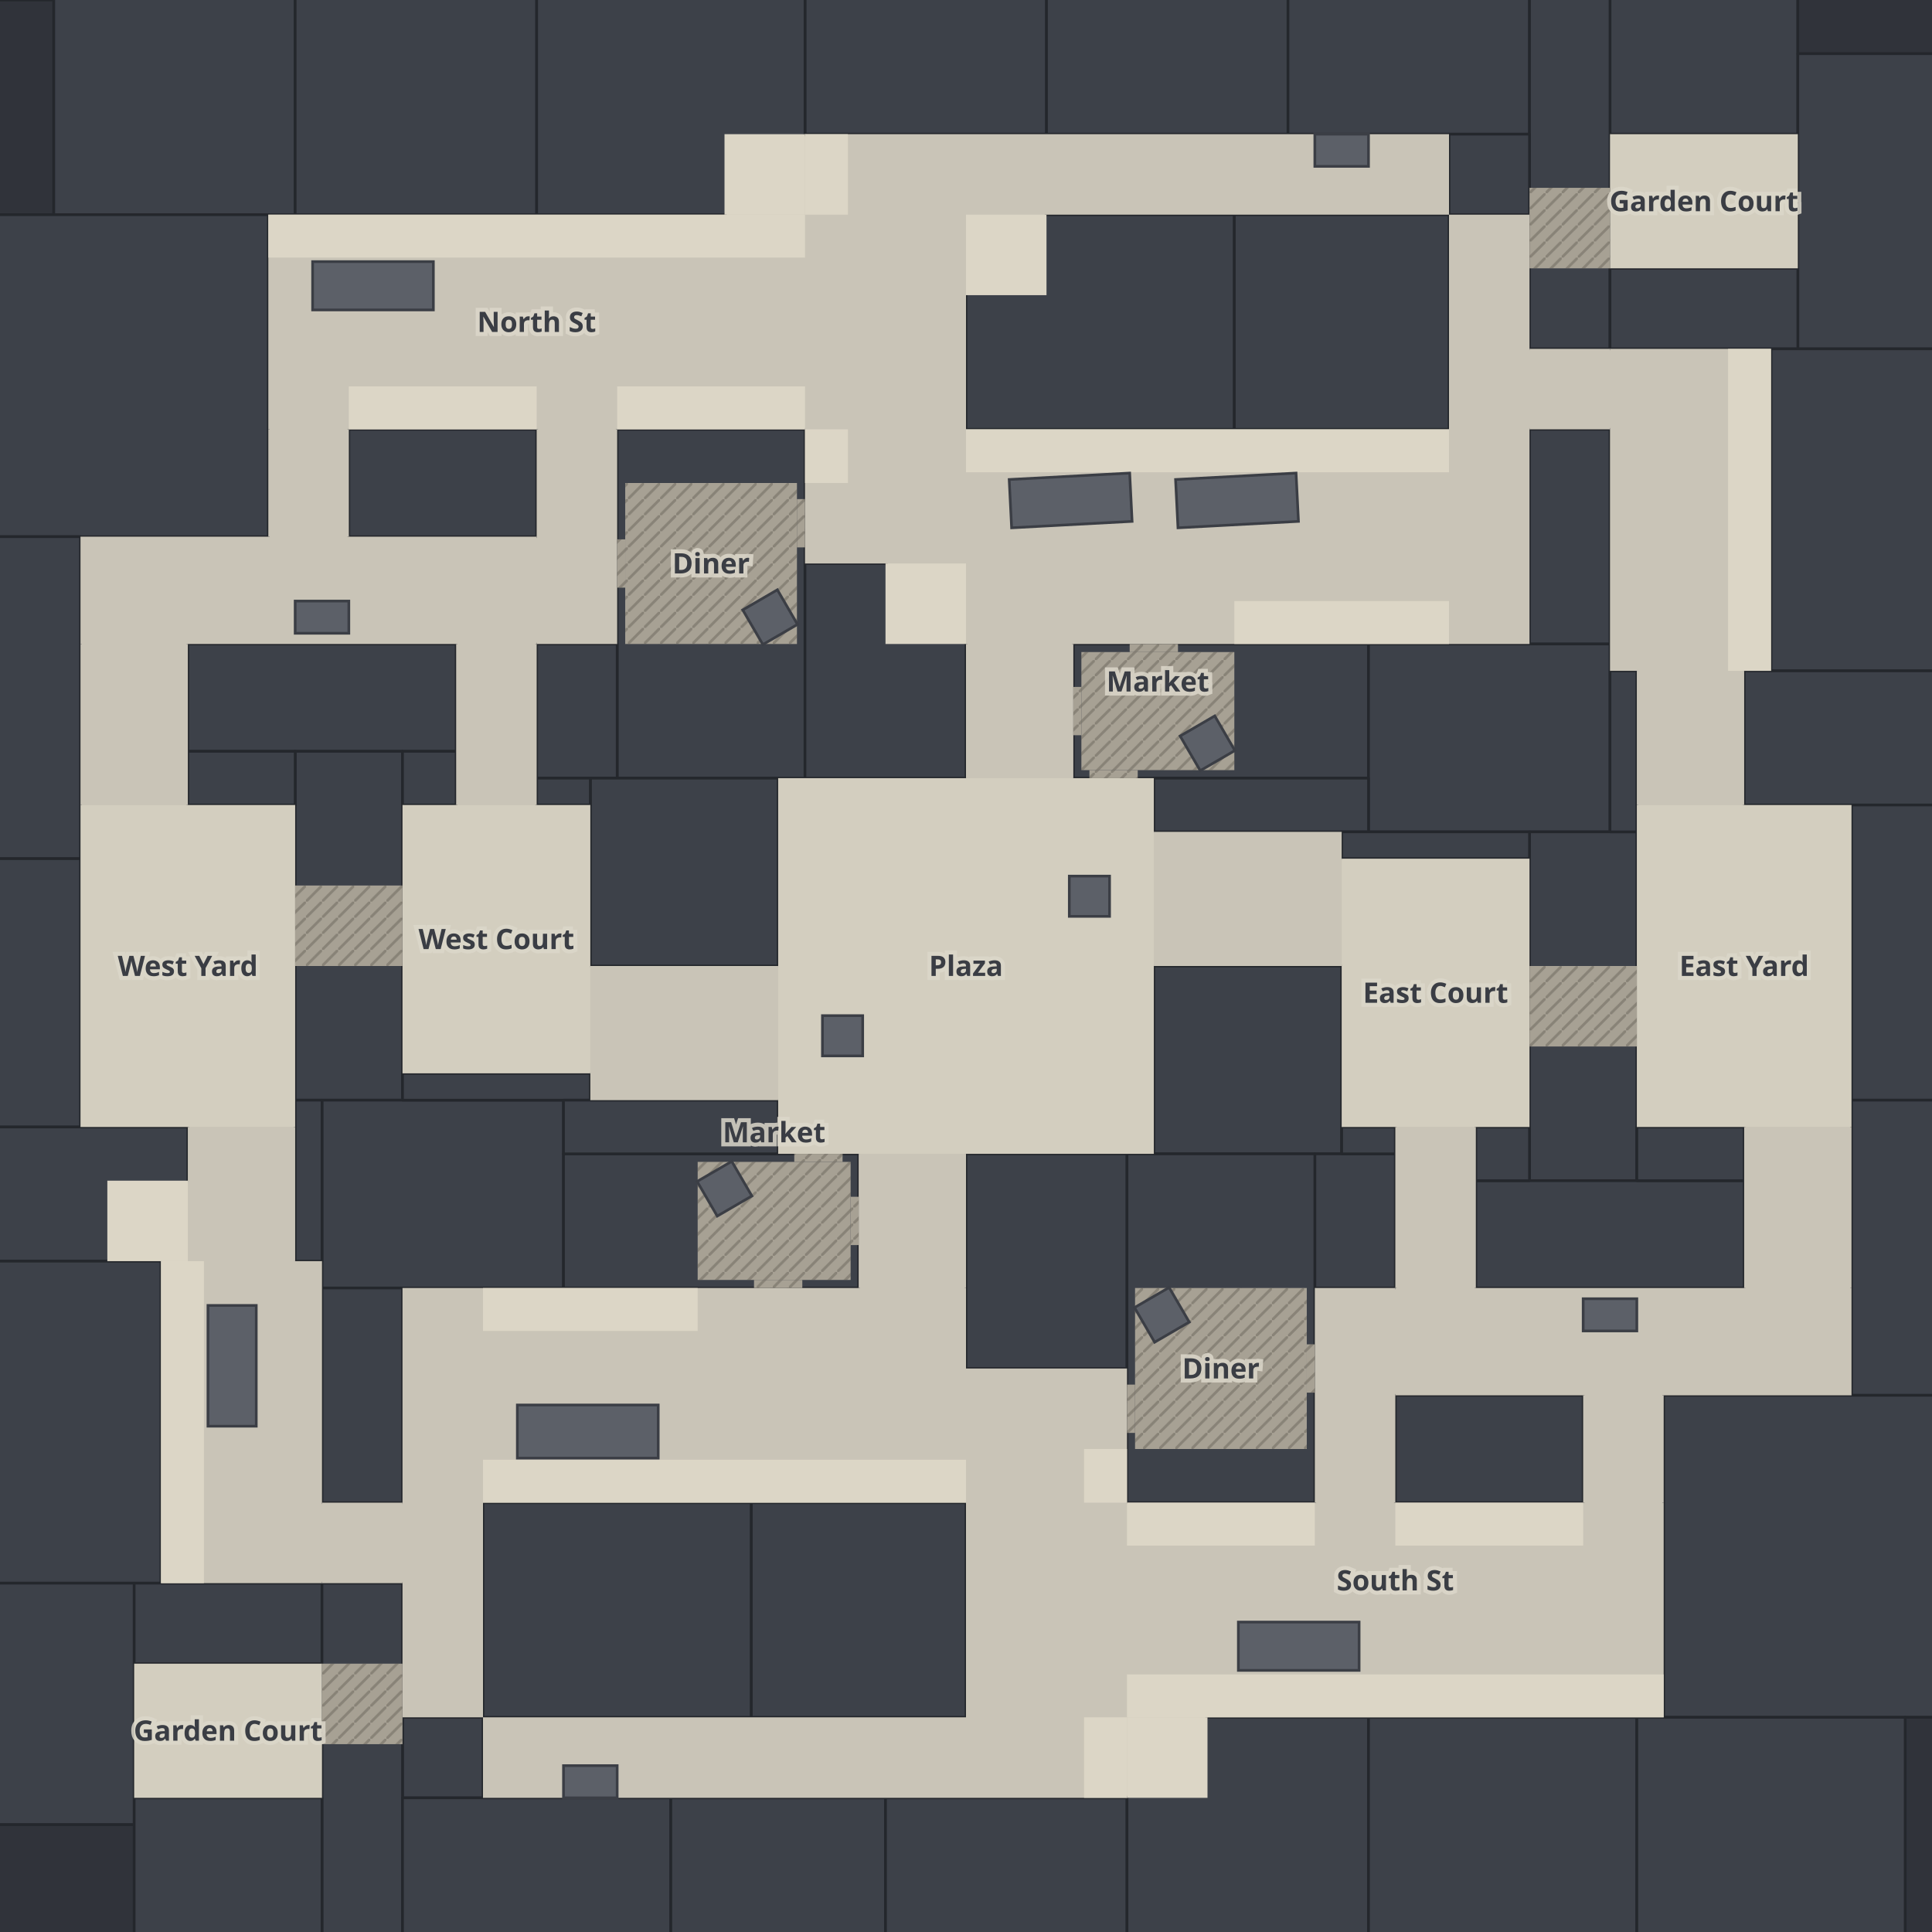
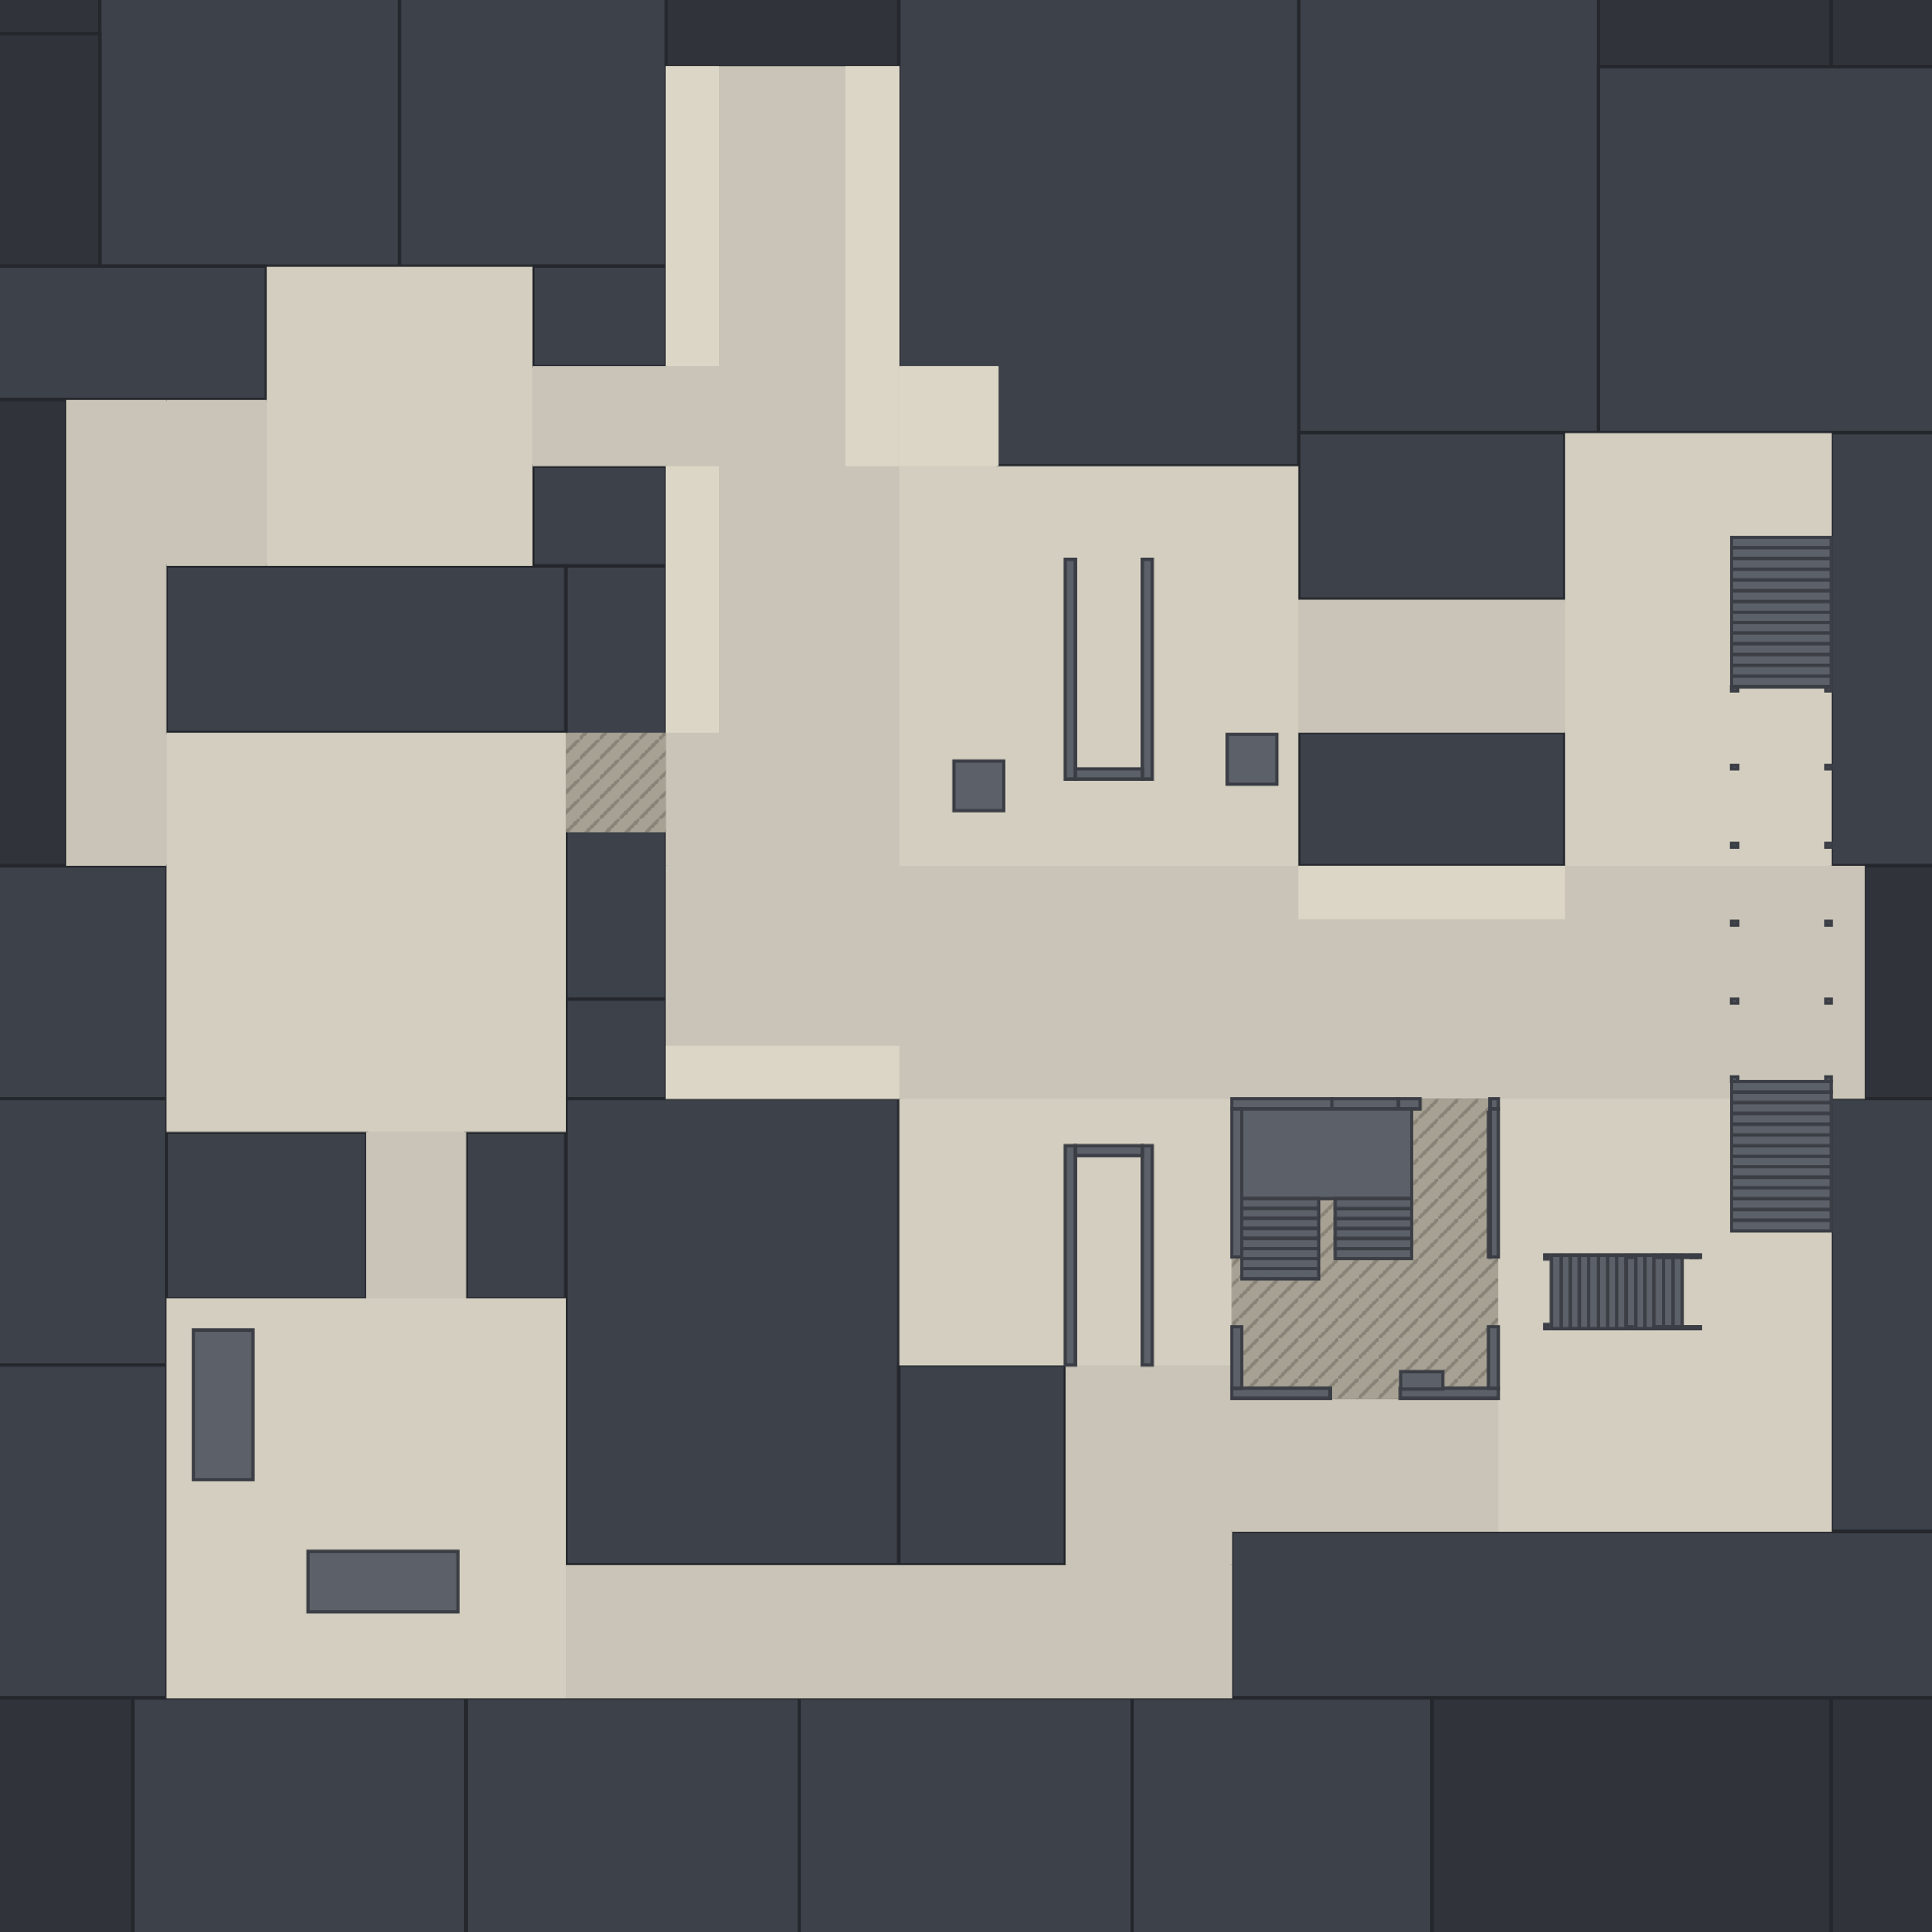
- <svg xmlns="http://www.w3.org/2000/svg" viewBox="0 0 720 720" width="720" height="720">
+ <svg xmlns="http://www.w3.org/2000/svg" viewBox="0 0 580 580" width="580" height="580">
  <defs>
    <pattern id="hatch" width="6" height="6" patternUnits="userSpaceOnUse">
      <path d="M0 6 L6 0" stroke="rgba(60, 56, 48, 0.28)" stroke-width="1" />
    </pattern>
    <style>text{font:600 10.5px "Segoe UI",system-ui,sans-serif;text-anchor:middle;dominant-baseline:middle;paint-order:stroke;stroke-width:3px}.lm{fill:#3a3d44;stroke:rgba(220,215,202,0.85)}.zone{font-weight:700;fill:#fff;stroke:rgba(14,16,21,0.75)}</style>
  </defs>
-   <rect width="720" height="720" fill="#121418" />
-   <rect x="20.0" y="20.0" width="680.0" height="680.0" fill="#c9c4b7" />
-   <polygon points="-80.0,-80.0 20.0,-80.0 20.0,0.0 -80.0,0.0" fill="#30333a" stroke="#24272c" stroke-linejoin="round" />
-   <polygon points="300.0,-80.0 390.0,-80.0 390.0,50.0 300.0,50.0" fill="#3d4149" stroke="#24272c" stroke-linejoin="round" />
-   <polygon points="390.0,-80.0 480.0,-80.0 480.0,50.0 390.0,50.0" fill="#3d4149" stroke="#24272c" stroke-linejoin="round" />
-   <polygon points="480.0,-80.0 570.0,-80.0 570.0,50.0 480.0,50.0" fill="#3d4149" stroke="#24272c" stroke-linejoin="round" />
-   <polygon points="600.0,-80.0 670.0,-80.0 670.0,50.0 600.0,50.0" fill="#3d4149" stroke="#24272c" stroke-linejoin="round" />
-   <polygon points="670.0,-80.0 800.0,-80.0 800.0,20.0 670.0,20.0" fill="#30333a" stroke="#24272c" stroke-linejoin="round" />
-   <polygon points="20.0,-80.0 110.0,-80.0 110.0,80.0 20.0,80.0" fill="#3d4149" stroke="#24272c" stroke-linejoin="round" />
-   <polygon points="110.0,-80.0 200.0,-80.0 200.0,80.0 110.0,80.0" fill="#3d4149" stroke="#24272c" stroke-linejoin="round" />
-   <polygon points="200.0,-80.0 300.0,-80.0 300.0,50.0 270.0,80.0 200.0,80.0" fill="#3d4149" stroke="#24272c" stroke-linejoin="round" />
-   <polygon points="570.0,-80.0 600.0,-80.0 600.0,130.0 570.0,130.0" fill="#3d4149" stroke="#24272c" stroke-linejoin="round" />
-   <polygon points="-80.0,0.0 20.0,0.0 20.0,80.0 -80.0,80.0" fill="#30333a" stroke="#24272c" stroke-linejoin="round" />
-   <polygon points="540.0,50.0 570.0,50.0 570.0,80.0 540.0,80.0" fill="#3d4149" stroke="#24272c" stroke-linejoin="round" />
-   <polygon points="670.0,20.0 800.0,20.0 800.0,130.0 670.0,130.0" fill="#3d4149" stroke="#24272c" stroke-linejoin="round" />
-   <polygon points="600.0,100.0 670.0,100.0 670.0,130.0 600.0,130.0" fill="#3d4149" stroke="#24272c" stroke-linejoin="round" />
-   <polygon points="-80.0,80.0 100.0,80.0 100.0,200.0 -80.0,200.0" fill="#3d4149" stroke="#24272c" stroke-linejoin="round" />
-   <polygon points="360.0,110.0 390.0,80.0 460.0,80.0 460.0,160.0 360.0,160.0" fill="#3d4149" stroke="#24272c" stroke-linejoin="round" />
-   <polygon points="460.0,80.0 540.0,80.0 540.0,160.0 460.0,160.0" fill="#3d4149" stroke="#24272c" stroke-linejoin="round" />
-   <polygon points="130.0,160.0 200.0,160.0 200.0,200.0 130.0,200.0" fill="#3d4149" stroke="#24272c" stroke-linejoin="round" />
-   <polygon points="660.0,130.0 800.0,130.0 800.0,250.0 660.0,250.0" fill="#3d4149" stroke="#24272c" stroke-linejoin="round" />
-   <polygon points="230.0,160.0 300.0,160.0 300.0,290.0 230.0,290.0" fill="#3d4149" stroke="#24272c" stroke-linejoin="round" />
-   <polygon points="570.0,160.0 600.0,160.0 600.0,240.0 570.0,240.0" fill="#3d4149" stroke="#24272c" stroke-linejoin="round" />
-   <polygon points="-80.0,200.0 30.0,200.0 30.0,320.0 -80.0,320.0" fill="#3d4149" stroke="#24272c" stroke-linejoin="round" />
-   <polygon points="70.0,240.0 170.0,240.0 170.0,280.0 70.0,280.0" fill="#3d4149" stroke="#24272c" stroke-linejoin="round" />
-   <polygon points="200.0,240.0 230.0,240.0 230.0,290.0 200.0,290.0" fill="#3d4149" stroke="#24272c" stroke-linejoin="round" />
-   <polygon points="300.0,210.0 330.0,210.0 360.0,240.0 360.0,290.0 300.0,290.0" fill="#3d4149" stroke="#24272c" stroke-linejoin="round" />
-   <polygon points="400.0,240.0 510.0,240.0 510.0,290.0 400.0,290.0" fill="#3d4149" stroke="#24272c" stroke-linejoin="round" />
-   <polygon points="510.0,240.0 600.0,240.0 600.0,310.0 510.0,310.0" fill="#3d4149" stroke="#24272c" stroke-linejoin="round" />
-   <polygon points="650.0,250.0 800.0,250.0 800.0,300.0 650.0,300.0" fill="#3d4149" stroke="#24272c" stroke-linejoin="round" />
-   <polygon points="110.0,280.0 150.0,280.0 150.0,410.0 110.0,410.0" fill="#3d4149" stroke="#24272c" stroke-linejoin="round" />
-   <polygon points="220.0,290.0 290.0,290.0 290.0,360.0 220.0,360.0" fill="#3d4149" stroke="#24272c" stroke-linejoin="round" />
-   <polygon points="690.0,300.0 800.0,300.0 800.0,410.0 690.0,410.0" fill="#3d4149" stroke="#24272c" stroke-linejoin="round" />
-   <polygon points="-80.0,320.0 30.0,320.0 30.0,420.0 -80.0,420.0" fill="#3d4149" stroke="#24272c" stroke-linejoin="round" />
-   <polygon points="430.0,360.0 500.0,360.0 500.0,430.0 430.0,430.0" fill="#3d4149" stroke="#24272c" stroke-linejoin="round" />
-   <polygon points="570.0,310.0 610.0,310.0 610.0,440.0 570.0,440.0" fill="#3d4149" stroke="#24272c" stroke-linejoin="round" />
-   <polygon points="-80.0,420.0 70.0,420.0 70.0,440.0 40.0,470.0 -80.0,470.0" fill="#3d4149" stroke="#24272c" stroke-linejoin="round" />
-   <polygon points="120.0,410.0 210.0,410.0 210.0,480.0 120.0,480.0" fill="#3d4149" stroke="#24272c" stroke-linejoin="round" />
-   <polygon points="210.0,430.0 320.0,430.0 320.0,480.0 210.0,480.0" fill="#3d4149" stroke="#24272c" stroke-linejoin="round" />
-   <polygon points="360.0,430.0 420.0,430.0 420.0,510.0 360.0,510.0" fill="#3d4149" stroke="#24272c" stroke-linejoin="round" />
-   <polygon points="490.0,430.0 520.0,430.0 520.0,480.0 490.0,480.0" fill="#3d4149" stroke="#24272c" stroke-linejoin="round" />
-   <polygon points="550.0,440.0 650.0,440.0 650.0,480.0 550.0,480.0" fill="#3d4149" stroke="#24272c" stroke-linejoin="round" />
-   <polygon points="690.0,410.0 800.0,410.0 800.0,520.0 690.0,520.0" fill="#3d4149" stroke="#24272c" stroke-linejoin="round" />
-   <polygon points="420.0,430.0 490.0,430.0 490.0,560.0 420.0,560.0" fill="#3d4149" stroke="#24272c" stroke-linejoin="round" />
-   <polygon points="-80.0,470.0 60.0,470.0 60.0,590.0 -80.0,590.0" fill="#3d4149" stroke="#24272c" stroke-linejoin="round" />
-   <polygon points="120.0,480.0 150.0,480.0 150.0,560.0 120.0,560.0" fill="#3d4149" stroke="#24272c" stroke-linejoin="round" />
-   <polygon points="520.0,520.0 590.0,520.0 590.0,560.0 520.0,560.0" fill="#3d4149" stroke="#24272c" stroke-linejoin="round" />
-   <polygon points="620.0,520.0 800.0,520.0 800.0,640.0 620.0,640.0" fill="#3d4149" stroke="#24272c" stroke-linejoin="round" />
-   <polygon points="-80.0,590.0 50.0,590.0 50.0,680.0 -80.0,680.0" fill="#3d4149" stroke="#24272c" stroke-linejoin="round" />
-   <polygon points="50.0,590.0 120.0,590.0 120.0,620.0 50.0,620.0" fill="#3d4149" stroke="#24272c" stroke-linejoin="round" />
-   <polygon points="180.0,560.0 280.0,560.0 280.0,640.0 180.0,640.0" fill="#3d4149" stroke="#24272c" stroke-linejoin="round" />
-   <polygon points="280.0,560.0 360.0,560.0 360.0,640.0 280.0,640.0" fill="#3d4149" stroke="#24272c" stroke-linejoin="round" />
-   <polygon points="150.0,640.0 180.0,640.0 180.0,670.0 150.0,670.0" fill="#3d4149" stroke="#24272c" stroke-linejoin="round" />
-   <polygon points="120.0,590.0 150.0,590.0 150.0,800.0 120.0,800.0" fill="#3d4149" stroke="#24272c" stroke-linejoin="round" />
-   <polygon points="710.0,640.0 800.0,640.0 800.0,730.0 710.0,730.0" fill="#30333a" stroke="#24272c" stroke-linejoin="round" />
-   <polygon points="-80.0,680.0 50.0,680.0 50.0,800.0 -80.0,800.0" fill="#30333a" stroke="#24272c" stroke-linejoin="round" />
-   <polygon points="50.0,670.0 120.0,670.0 120.0,800.0 50.0,800.0" fill="#3d4149" stroke="#24272c" stroke-linejoin="round" />
-   <polygon points="150.0,670.0 250.0,670.0 250.0,800.0 150.0,800.0" fill="#3d4149" stroke="#24272c" stroke-linejoin="round" />
-   <polygon points="250.0,670.0 330.0,670.0 330.0,800.0 250.0,800.0" fill="#3d4149" stroke="#24272c" stroke-linejoin="round" />
-   <polygon points="330.0,670.0 420.0,670.0 420.0,800.0 330.0,800.0" fill="#3d4149" stroke="#24272c" stroke-linejoin="round" />
-   <polygon points="420.0,670.0 450.0,640.0 510.0,640.0 510.0,800.0 420.0,800.0" fill="#3d4149" stroke="#24272c" stroke-linejoin="round" />
-   <polygon points="510.0,640.0 610.0,640.0 610.0,800.0 510.0,800.0" fill="#3d4149" stroke="#24272c" stroke-linejoin="round" />
-   <polygon points="610.0,640.0 710.0,640.0 710.0,800.0 610.0,800.0" fill="#3d4149" stroke="#24272c" stroke-linejoin="round" />
-   <polygon points="710.0,730.0 800.0,730.0 800.0,800.0 710.0,800.0" fill="#30333a" stroke="#24272c" stroke-linejoin="round" />
-   <polygon points="70.0,280.0 110.0,280.0 110.0,300.0 70.0,300.0" fill="#3d4149" stroke="#24272c" stroke-linejoin="round" />
-   <polygon points="150.0,280.0 170.0,280.0 170.0,300.0 150.0,300.0" fill="#3d4149" stroke="#24272c" stroke-linejoin="round" />
-   <polygon points="200.0,290.0 220.0,290.0 220.0,300.0 200.0,300.0" fill="#3d4149" stroke="#24272c" stroke-linejoin="round" />
-   <polygon points="430.0,290.0 510.0,290.0 510.0,310.0 430.0,310.0" fill="#3d4149" stroke="#24272c" stroke-linejoin="round" />
-   <polygon points="500.0,310.0 570.0,310.0 570.0,320.0 500.0,320.0" fill="#3d4149" stroke="#24272c" stroke-linejoin="round" />
-   <polygon points="600.0,250.0 610.0,250.0 610.0,310.0 600.0,310.0" fill="#3d4149" stroke="#24272c" stroke-linejoin="round" />
-   <polygon points="150.0,400.0 220.0,400.0 220.0,410.0 150.0,410.0" fill="#3d4149" stroke="#24272c" stroke-linejoin="round" />
-   <polygon points="210.0,410.0 290.0,410.0 290.0,430.0 210.0,430.0" fill="#3d4149" stroke="#24272c" stroke-linejoin="round" />
-   <polygon points="500.0,420.0 520.0,420.0 520.0,430.0 500.0,430.0" fill="#3d4149" stroke="#24272c" stroke-linejoin="round" />
-   <polygon points="550.0,420.0 570.0,420.0 570.0,440.0 550.0,440.0" fill="#3d4149" stroke="#24272c" stroke-linejoin="round" />
-   <polygon points="610.0,420.0 650.0,420.0 650.0,440.0 610.0,440.0" fill="#3d4149" stroke="#24272c" stroke-linejoin="round" />
-   <polygon points="110.0,410.0 120.0,410.0 120.0,470.0 110.0,470.0" fill="#3d4149" stroke="#24272c" stroke-linejoin="round" />
-   <rect x="30.0" y="300.0" width="80.0" height="120.0" fill="#d3cebf" />
-   <rect x="610.0" y="300.0" width="80.0" height="120.0" fill="#d3cebf" />
-   <rect x="30.0" y="240.0" width="40.0" height="60.0" fill="#c9c4b7" />
-   <rect x="650.0" y="420.0" width="40.0" height="60.0" fill="#c9c4b7" />
-   <rect x="150.0" y="300.0" width="70.0" height="100.0" fill="#d3cebf" />
-   <rect x="500.0" y="320.0" width="70.0" height="100.0" fill="#d3cebf" />
-   <rect x="170.0" y="240.0" width="30.0" height="60.0" fill="#c9c4b7" />
-   <rect x="520.0" y="420.0" width="30.0" height="60.0" fill="#c9c4b7" />
-   <rect x="30.0" y="200.0" width="170.0" height="40.0" fill="#c9c4b7" />
-   <rect x="520.0" y="480.0" width="170.0" height="40.0" fill="#c9c4b7" />
-   <rect x="100.0" y="160.0" width="30.0" height="40.0" fill="#c9c4b7" />
-   <rect x="590.0" y="520.0" width="30.0" height="40.0" fill="#c9c4b7" />
-   <rect x="100.0" y="80.0" width="200.0" height="80.0" fill="#c9c4b7" />
-   <rect x="420.0" y="560.0" width="200.0" height="80.0" fill="#c9c4b7" />
-   <rect x="200.0" y="160.0" width="30.0" height="80.0" fill="#c9c4b7" />
-   <rect x="490.0" y="480.0" width="30.0" height="80.0" fill="#c9c4b7" />
-   <rect x="300.0" y="50.0" width="60.0" height="160.0" fill="#c9c4b7" />
-   <rect x="360.0" y="510.0" width="60.0" height="160.0" fill="#c9c4b7" />
-   <rect x="360.0" y="240.0" width="40.0" height="50.0" fill="#c9c4b7" />
-   <rect x="320.0" y="430.0" width="40.0" height="50.0" fill="#c9c4b7" />
-   <rect x="360.0" y="50.0" width="180.0" height="30.0" fill="#c9c4b7" />
-   <rect x="180.0" y="640.0" width="180.0" height="30.0" fill="#c9c4b7" />
-   <rect x="360.0" y="160.0" width="180.0" height="80.0" fill="#c9c4b7" />
-   <rect x="180.0" y="480.0" width="180.0" height="80.0" fill="#c9c4b7" />
-   <rect x="540.0" y="80.0" width="30.0" height="160.0" fill="#c9c4b7" />
-   <rect x="150.0" y="480.0" width="30.0" height="160.0" fill="#c9c4b7" />
-   <rect x="570.0" y="130.0" width="30.0" height="30.0" fill="#c9c4b7" />
-   <rect x="120.0" y="560.0" width="30.0" height="30.0" fill="#c9c4b7" />
-   <rect x="600.0" y="50.0" width="70.0" height="50.0" fill="#d3cebf" />
-   <rect x="50.0" y="620.0" width="70.0" height="50.0" fill="#d3cebf" />
-   <rect x="600.0" y="130.0" width="60.0" height="120.0" fill="#c9c4b7" />
-   <rect x="60.0" y="470.0" width="60.0" height="120.0" fill="#c9c4b7" />
-   <rect x="610.0" y="250.0" width="40.0" height="50.0" fill="#c9c4b7" />
-   <rect x="70.0" y="420.0" width="40.0" height="50.0" fill="#c9c4b7" />
-   <rect x="290.0" y="290.0" width="140.0" height="140.0" fill="#d3cebf" />
-   <rect x="220.0" y="360.0" width="70.0" height="50.0" fill="#c9c4b7" />
-   <rect x="430.0" y="310.0" width="70.0" height="50.0" fill="#c9c4b7" />
-   <rect x="100.0" y="80.0" width="200.0" height="16.0" fill="#dcd6c6" />
-   <rect x="130.0" y="144.0" width="70.0" height="16.0" fill="#dcd6c6" />
-   <rect x="230.0" y="144.0" width="70.0" height="16.0" fill="#dcd6c6" />
-   <rect x="420.0" y="624.0" width="200.0" height="16.0" fill="#dcd6c6" />
-   <rect x="420.0" y="560.0" width="70.0" height="16.0" fill="#dcd6c6" />
-   <rect x="520.0" y="560.0" width="70.0" height="16.0" fill="#dcd6c6" />
-   <rect x="300.0" y="50.0" width="16.0" height="30.0" fill="#dcd6c6" />
-   <rect x="300.0" y="160.0" width="16.0" height="20.0" fill="#dcd6c6" />
-   <rect x="404.0" y="540.0" width="16.0" height="20.0" fill="#dcd6c6" />
-   <rect x="404.0" y="640.0" width="16.0" height="30.0" fill="#dcd6c6" />
-   <rect x="360.0" y="160.0" width="180.0" height="16.0" fill="#dcd6c6" />
-   <rect x="460.0" y="224.0" width="80.0" height="16.0" fill="#dcd6c6" />
-   <rect x="180.0" y="544.0" width="180.0" height="16.0" fill="#dcd6c6" />
-   <rect x="180.0" y="480.0" width="80.0" height="16.0" fill="#dcd6c6" />
-   <rect x="644.0" y="130.0" width="16.0" height="120.0" fill="#dcd6c6" />
-   <rect x="60.0" y="470.0" width="16.0" height="120.0" fill="#dcd6c6" />
-   <rect x="270.0" y="50.0" width="30.0" height="30.0" fill="#dcd6c6" />
-   <rect x="360.0" y="80.0" width="30.0" height="30.0" fill="#dcd6c6" />
-   <rect x="330.0" y="210.0" width="30.0" height="30.0" fill="#dcd6c6" />
-   <rect x="40.0" y="440.0" width="30.0" height="30.0" fill="#dcd6c6" />
-   <rect x="420.0" y="640.0" width="30.0" height="30.0" fill="#dcd6c6" />
-   <polygon points="233.0,180.0 297.0,180.0 297.0,240.0 233.0,240.0" fill="#a7a194" />
-   <polygon points="233.0,180.0 297.0,180.0 297.0,240.0 233.0,240.0" fill="url(#hatch)" />
-   <polygon points="297.0,186.0 300.0,186.0 300.0,204.0 297.0,204.0" fill="#a7a194" />
-   <polygon points="297.0,186.0 300.0,186.0 300.0,204.0 297.0,204.0" fill="url(#hatch)" />
-   <polygon points="230.0,201.0 233.0,201.0 233.0,219.0 230.0,219.0" fill="#a7a194" />
-   <polygon points="230.0,201.0 233.0,201.0 233.0,219.0 230.0,219.0" fill="url(#hatch)" />
-   <polygon points="403.0,243.0 460.0,243.0 460.0,287.0 403.0,287.0" fill="#a7a194" />
-   <polygon points="403.0,243.0 460.0,243.0 460.0,287.0 403.0,287.0" fill="url(#hatch)" />
-   <polygon points="421.0,240.0 439.0,240.0 439.0,243.0 421.0,243.0" fill="#a7a194" />
-   <polygon points="421.0,240.0 439.0,240.0 439.0,243.0 421.0,243.0" fill="url(#hatch)" />
-   <polygon points="406.0,287.0 424.0,287.0 424.0,290.0 406.0,290.0" fill="#a7a194" />
-   <polygon points="406.0,287.0 424.0,287.0 424.0,290.0 406.0,290.0" fill="url(#hatch)" />
-   <polygon points="400.0,256.0 403.0,256.0 403.0,274.0 400.0,274.0" fill="#a7a194" />
-   <polygon points="400.0,256.0 403.0,256.0 403.0,274.0 400.0,274.0" fill="url(#hatch)" />
-   <polygon points="260.0,433.0 317.0,433.0 317.0,477.0 260.0,477.0" fill="#a7a194" />
-   <polygon points="260.0,433.0 317.0,433.0 317.0,477.0 260.0,477.0" fill="url(#hatch)" />
-   <polygon points="296.0,430.0 314.0,430.0 314.0,433.0 296.0,433.0" fill="#a7a194" />
-   <polygon points="296.0,430.0 314.0,430.0 314.0,433.0 296.0,433.0" fill="url(#hatch)" />
-   <polygon points="317.0,446.0 320.0,446.0 320.0,464.0 317.0,464.0" fill="#a7a194" />
-   <polygon points="317.0,446.0 320.0,446.0 320.0,464.0 317.0,464.0" fill="url(#hatch)" />
-   <polygon points="281.0,477.0 299.0,477.0 299.0,480.0 281.0,480.0" fill="#a7a194" />
-   <polygon points="281.0,477.0 299.0,477.0 299.0,480.0 281.0,480.0" fill="url(#hatch)" />
-   <polygon points="423.0,480.0 487.0,480.0 487.0,540.0 423.0,540.0" fill="#a7a194" />
-   <polygon points="423.0,480.0 487.0,480.0 487.0,540.0 423.0,540.0" fill="url(#hatch)" />
-   <polygon points="487.0,501.0 490.0,501.0 490.0,519.0 487.0,519.0" fill="#a7a194" />
-   <polygon points="487.0,501.0 490.0,501.0 490.0,519.0 487.0,519.0" fill="url(#hatch)" />
-   <polygon points="420.0,516.0 423.0,516.0 423.0,534.0 420.0,534.0" fill="#a7a194" />
-   <polygon points="420.0,516.0 423.0,516.0 423.0,534.0 420.0,534.0" fill="url(#hatch)" />
-   <polygon points="110.0,330.0 150.0,330.0 150.0,360.0 110.0,360.0" fill="#a7a194" />
-   <polygon points="110.0,330.0 150.0,330.0 150.0,360.0 110.0,360.0" fill="url(#hatch)" />
-   <polygon points="570.0,360.0 610.0,360.0 610.0,390.0 570.0,390.0" fill="#a7a194" />
-   <polygon points="570.0,360.0 610.0,360.0 610.0,390.0 570.0,390.0" fill="url(#hatch)" />
-   <polygon points="570.0,70.0 600.0,70.0 600.0,100.0 570.0,100.0" fill="#a7a194" />
-   <polygon points="570.0,70.0 600.0,70.0 600.0,100.0 570.0,100.0" fill="url(#hatch)" />
-   <polygon points="120.0,620.0 150.0,620.0 150.0,650.0 120.0,650.0" fill="#a7a194" />
-   <polygon points="120.0,620.0 150.0,620.0 150.0,650.0 120.0,650.0" fill="url(#hatch)" />
-   <polygon points="306.5,378.5 321.5,378.5 321.5,393.5 306.5,393.5" fill="#5c6068" stroke="#3b3e45" />
-   <polygon points="413.5,341.5 398.5,341.5 398.5,326.5 413.5,326.5" fill="#5c6068" stroke="#3b3e45" />
-   <polygon points="110.0,224.0 130.0,224.0 130.0,236.0 110.0,236.0" fill="#5c6068" stroke="#3b3e45" />
-   <polygon points="610.0,496.0 590.0,496.0 590.0,484.0 610.0,484.0" fill="#5c6068" stroke="#3b3e45" />
-   <polygon points="490.0,50.0 510.0,50.0 510.0,62.0 490.0,62.0" fill="#5c6068" stroke="#3b3e45" />
-   <polygon points="230.0,670.0 210.0,670.0 210.0,658.0 230.0,658.0" fill="#5c6068" stroke="#3b3e45" />
-   <polygon points="161.5,97.5 161.5,115.5 116.5,115.5 116.5,97.5" fill="#5c6068" stroke="#3b3e45" />
-   <polygon points="461.5,622.5 461.5,604.5 506.5,604.5 506.5,622.5" fill="#5c6068" stroke="#3b3e45" />
-   <polygon points="421.0,176.3 421.9,194.3 377.0,196.7 376.1,178.7" fill="#5c6068" stroke="#3b3e45" />
-   <polygon points="483.0,176.3 483.9,194.3 439.0,196.7 438.1,178.7" fill="#5c6068" stroke="#3b3e45" />
-   <polygon points="192.8,543.4 192.8,523.6 245.3,523.6 245.3,543.4" fill="#5c6068" stroke="#3b3e45" />
-   <polygon points="95.5,531.5 77.5,531.5 77.5,486.5 95.5,486.5" fill="#5c6068" stroke="#3b3e45" />
-   <polygon points="289.7,219.8 297.2,232.7 284.3,240.2 276.8,227.3" fill="#5c6068" stroke="#3b3e45" />
-   <polygon points="452.7,266.8 460.2,279.7 447.3,287.2 439.8,274.3" fill="#5c6068" stroke="#3b3e45" />
-   <polygon points="272.7,432.8 280.2,445.7 267.3,453.2 259.8,440.3" fill="#5c6068" stroke="#3b3e45" />
-   <polygon points="435.7,479.8 443.2,492.7 430.3,500.2 422.8,487.3" fill="#5c6068" stroke="#3b3e45" />
-   <text x="70.0" y="360.0" class="lm">West Yard</text>
-   <text x="650.0" y="360.0" class="lm">East Yard</text>
-   <text x="185.0" y="350.0" class="lm">West Court</text>
-   <text x="535.0" y="370.0" class="lm">East Court</text>
-   <text x="200.0" y="120.0" class="lm">North St</text>
-   <text x="520.0" y="589.0" class="lm">South St</text>
-   <text x="635.0" y="75.0" class="lm">Garden Court</text>
-   <text x="85.0" y="645.0" class="lm">Garden Court</text>
-   <text x="360.0" y="360.0" class="lm">Plaza</text>
-   <text x="265.0" y="210.0" class="lm">Diner</text>
-   <text x="431.5" y="254.0" class="lm">Market</text>
-   <text x="288.5" y="422.0" class="lm">Market</text>
-   <text x="455.0" y="510.0" class="lm">Diner</text>
+   <rect width="580" height="580" fill="#121418" />
+   <rect x="20.0" y="20.0" width="540.0" height="540.0" fill="#c9c4b7" />
+   <polygon points="-70.0,-70.0 30.0,-70.0 30.0,10.0 -70.0,10.0" fill="#30333a" stroke="#24272c" stroke-linejoin="round" />
+   <polygon points="30.0,-70.0 120.0,-70.0 120.0,80.0 30.0,80.0" fill="#3d4149" stroke="#24272c" stroke-linejoin="round" />
+   <polygon points="120.0,-70.0 200.0,-70.0 200.0,80.0 120.0,80.0" fill="#3d4149" stroke="#24272c" stroke-linejoin="round" />
+   <polygon points="200.0,-70.0 270.0,-70.0 270.0,20.0 200.0,20.0" fill="#30333a" stroke="#24272c" stroke-linejoin="round" />
+   <polygon points="480.0,-70.0 550.0,-70.0 550.0,20.0 480.0,20.0" fill="#30333a" stroke="#24272c" stroke-linejoin="round" />
+   <polygon points="550.0,-70.0 650.0,-70.0 650.0,20.0 550.0,20.0" fill="#30333a" stroke="#24272c" stroke-linejoin="round" />
+   <polygon points="-70.0,10.0 30.0,10.0 30.0,80.0 -70.0,80.0" fill="#30333a" stroke="#24272c" stroke-linejoin="round" />
+   <polygon points="270.0,-70.0 390.0,-70.0 390.0,140.0 300.0,140.0 270.0,110.0" fill="#3d4149" stroke="#24272c" stroke-linejoin="round" />
+   <polygon points="390.0,-70.0 480.0,-70.0 480.0,130.0 390.0,130.0" fill="#3d4149" stroke="#24272c" stroke-linejoin="round" />
+   <polygon points="480.0,20.0 650.0,20.0 650.0,130.0 480.0,130.0" fill="#3d4149" stroke="#24272c" stroke-linejoin="round" />
+   <polygon points="-70.0,80.0 80.0,80.0 80.0,120.0 -70.0,120.0" fill="#3d4149" stroke="#24272c" stroke-linejoin="round" />
+   <polygon points="160.0,80.0 200.0,80.0 200.0,110.0 160.0,110.0" fill="#3d4149" stroke="#24272c" stroke-linejoin="round" />
+   <polygon points="160.0,140.0 200.0,140.0 200.0,170.0 160.0,170.0" fill="#3d4149" stroke="#24272c" stroke-linejoin="round" />
+   <polygon points="390.0,130.0 470.0,130.0 470.0,180.0 390.0,180.0" fill="#3d4149" stroke="#24272c" stroke-linejoin="round" />
+   <polygon points="-70.0,120.0 20.0,120.0 20.0,260.0 -70.0,260.0" fill="#30333a" stroke="#24272c" stroke-linejoin="round" />
+   <polygon points="50.0,170.0 170.0,170.0 170.0,220.0 50.0,220.0" fill="#3d4149" stroke="#24272c" stroke-linejoin="round" />
+   <polygon points="550.0,130.0 650.0,130.0 650.0,260.0 550.0,260.0" fill="#3d4149" stroke="#24272c" stroke-linejoin="round" />
+   <polygon points="170.0,170.0 200.0,170.0 200.0,300.0 170.0,300.0" fill="#3d4149" stroke="#24272c" stroke-linejoin="round" />
+   <polygon points="390.0,220.0 470.0,220.0 470.0,260.0 390.0,260.0" fill="#3d4149" stroke="#24272c" stroke-linejoin="round" />
+   <polygon points="-70.0,260.0 50.0,260.0 50.0,330.0 -70.0,330.0" fill="#3d4149" stroke="#24272c" stroke-linejoin="round" />
+   <polygon points="170.0,300.0 200.0,300.0 200.0,330.0 170.0,330.0" fill="#3d4149" stroke="#24272c" stroke-linejoin="round" />
+   <polygon points="560.0,260.0 650.0,260.0 650.0,330.0 560.0,330.0" fill="#30333a" stroke="#24272c" stroke-linejoin="round" />
+   <polygon points="50.0,340.0 110.0,340.0 110.0,390.0 50.0,390.0" fill="#3d4149" stroke="#24272c" stroke-linejoin="round" />
+   <polygon points="140.0,340.0 170.0,340.0 170.0,390.0 140.0,390.0" fill="#3d4149" stroke="#24272c" stroke-linejoin="round" />
+   <polygon points="-70.0,330.0 50.0,330.0 50.0,410.0 -70.0,410.0" fill="#3d4149" stroke="#24272c" stroke-linejoin="round" />
+   <polygon points="170.0,330.0 270.0,330.0 270.0,470.0 170.0,470.0" fill="#3d4149" stroke="#24272c" stroke-linejoin="round" />
+   <polygon points="370.0,330.0 450.0,330.0 450.0,420.0 370.0,420.0" fill="#3d4149" stroke="#24272c" stroke-linejoin="round" />
+   <polygon points="550.0,330.0 650.0,330.0 650.0,460.0 550.0,460.0" fill="#3d4149" stroke="#24272c" stroke-linejoin="round" />
+   <polygon points="270.0,410.0 320.0,410.0 320.0,470.0 270.0,470.0" fill="#3d4149" stroke="#24272c" stroke-linejoin="round" />
+   <polygon points="-70.0,410.0 50.0,410.0 50.0,510.0 -70.0,510.0" fill="#3d4149" stroke="#24272c" stroke-linejoin="round" />
+   <polygon points="370.0,460.0 650.0,460.0 650.0,510.0 370.0,510.0" fill="#3d4149" stroke="#24272c" stroke-linejoin="round" />
+   <polygon points="-70.0,510.0 40.0,510.0 40.0,650.0 -70.0,650.0" fill="#30333a" stroke="#24272c" stroke-linejoin="round" />
+   <polygon points="40.0,510.0 140.0,510.0 140.0,650.0 40.0,650.0" fill="#3d4149" stroke="#24272c" stroke-linejoin="round" />
+   <polygon points="140.0,510.0 240.0,510.0 240.0,650.0 140.0,650.0" fill="#3d4149" stroke="#24272c" stroke-linejoin="round" />
+   <polygon points="240.0,510.0 340.0,510.0 340.0,650.0 240.0,650.0" fill="#3d4149" stroke="#24272c" stroke-linejoin="round" />
+   <polygon points="340.0,510.0 430.0,510.0 430.0,650.0 340.0,650.0" fill="#3d4149" stroke="#24272c" stroke-linejoin="round" />
+   <polygon points="430.0,510.0 550.0,510.0 550.0,650.0 430.0,650.0" fill="#30333a" stroke="#24272c" stroke-linejoin="round" />
+   <polygon points="550.0,510.0 650.0,510.0 650.0,650.0 550.0,650.0" fill="#30333a" stroke="#24272c" stroke-linejoin="round" />
+   <rect x="200.0" y="260.0" width="360.0" height="70.0" fill="#c9c4b7" />
+   <rect x="200.0" y="20.0" width="70.0" height="240.0" fill="#c9c4b7" />
+   <rect x="270.0" y="140.0" width="120.0" height="120.0" fill="#d3cebf" />
+   <rect x="270.0" y="330.0" width="100.0" height="80.0" fill="#d3cebf" />
+   <rect x="320.0" y="410.0" width="50.0" height="60.0" fill="#c9c4b7" />
+   <rect x="170.0" y="470.0" width="200.0" height="40.0" fill="#c9c4b7" />
+   <rect x="390.0" y="180.0" width="80.0" height="40.0" fill="#c9c4b7" />
+   <rect x="470.0" y="130.0" width="80.0" height="130.0" fill="#d3cebf" />
+   <rect x="450.0" y="330.0" width="100.0" height="130.0" fill="#d3cebf" />
+   <rect x="370.0" y="420.0" width="80.0" height="40.0" fill="#c9c4b7" />
+   <rect x="50.0" y="220.0" width="120.0" height="120.0" fill="#d3cebf" />
+   <rect x="20.0" y="120.0" width="30.0" height="140.0" fill="#c9c4b7" />
+   <rect x="80.0" y="80.0" width="80.0" height="90.0" fill="#d3cebf" />
+   <rect x="160.0" y="110.0" width="40.0" height="30.0" fill="#c9c4b7" />
+   <rect x="50.0" y="120.0" width="30.0" height="50.0" fill="#c9c4b7" />
+   <rect x="110.0" y="340.0" width="30.0" height="50.0" fill="#c9c4b7" />
+   <rect x="50.0" y="390.0" width="120.0" height="120.0" fill="#d3cebf" />
+   <rect x="390.0" y="260.0" width="80.0" height="16.0" fill="#dcd6c6" />
+   <rect x="200.0" y="314.0" width="70.0" height="16.0" fill="#dcd6c6" />
+   <rect x="200.0" y="20.0" width="16.0" height="90.0" fill="#dcd6c6" />
+   <rect x="200.0" y="140.0" width="16.0" height="80.0" fill="#dcd6c6" />
+   <rect x="254.0" y="20.0" width="16.0" height="120.0" fill="#dcd6c6" />
+   <rect x="270.0" y="110.0" width="30.0" height="30.0" fill="#dcd6c6" />
+   <polygon points="370.0,330.0 450.0,330.0 450.0,420.0 370.0,420.0" fill="#a7a194" />
+   <polygon points="370.0,330.0 450.0,330.0 450.0,420.0 370.0,420.0" fill="url(#hatch)" />
+   <polygon points="370.0,378.0 450.0,378.0 450.0,398.0 370.0,398.0" fill="#a7a194" />
+   <polygon points="370.0,378.0 450.0,378.0 450.0,398.0 370.0,398.0" fill="url(#hatch)" />
+   <polygon points="170.0,220.0 200.0,220.0 200.0,250.0 170.0,250.0" fill="#a7a194" />
+   <polygon points="170.0,220.0 200.0,220.0 200.0,250.0 170.0,250.0" fill="url(#hatch)" />
+   <polygon points="370.0,377.5 373.0,377.5 373.0,398.5 370.0,398.5" fill="#a7a194" />
+   <polygon points="370.0,377.5 373.0,377.5 373.0,398.5 370.0,398.5" fill="url(#hatch)" />
+   <polygon points="447.0,377.5 450.0,377.5 450.0,398.5 447.0,398.5" fill="#a7a194" />
+   <polygon points="447.0,377.5 450.0,377.5 450.0,398.5 447.0,398.5" fill="url(#hatch)" />
+   <polygon points="426.5,330.0 447.5,330.0 447.5,333.0 426.5,333.0" fill="#a7a194" />
+   <polygon points="426.5,330.0 447.5,330.0 447.5,333.0 426.5,333.0" fill="url(#hatch)" />
+   <polygon points="399.5,417.0 420.5,417.0 420.5,420.0 399.5,420.0" fill="#a7a194" />
+   <polygon points="399.5,417.0 420.5,417.0 420.5,420.0 399.5,420.0" fill="url(#hatch)" />
+   <polygon points="426.5,330.0 447.5,330.0 447.5,388.0 426.5,388.0" fill="#a7a194" />
+   <polygon points="426.5,330.0 447.5,330.0 447.5,388.0 426.5,388.0" fill="url(#hatch)" />
+   <polygon points="399.5,388.0 420.5,388.0 420.5,420.0 399.5,420.0" fill="#a7a194" />
+   <polygon points="399.5,388.0 420.5,388.0 420.5,420.0 399.5,420.0" fill="url(#hatch)" />
+   <polygon points="343.0,168.0 346.0,168.0 346.0,234.0 343.0,234.0" fill="#5c6068" stroke="#3b3e45" />
+   <polygon points="320.0,168.0 323.0,168.0 323.0,234.0 320.0,234.0" fill="#5c6068" stroke="#3b3e45" />
+   <polygon points="323.0,231.0 343.0,231.0 343.0,234.0 323.0,234.0" fill="#5c6068" stroke="#3b3e45" />
+   <polygon points="320.0,344.0 323.0,344.0 323.0,410.0 320.0,410.0" fill="#5c6068" stroke="#3b3e45" />
+   <polygon points="343.0,344.0 346.0,344.0 346.0,410.0 343.0,410.0" fill="#5c6068" stroke="#3b3e45" />
+   <polygon points="323.0,344.0 343.0,344.0 343.0,347.0 323.0,347.0" fill="#5c6068" stroke="#3b3e45" />
+   <polygon points="520.0,161.4 550.0,161.4 550.0,164.6 520.0,164.6" fill="#5c6068" stroke="#3b3e45" />
+   <polygon points="520.0,164.6 550.0,164.6 550.0,167.8 520.0,167.8" fill="#5c6068" stroke="#3b3e45" />
+   <polygon points="520.0,167.8 550.0,167.8 550.0,171.0 520.0,171.0" fill="#5c6068" stroke="#3b3e45" />
+   <polygon points="520.0,171.0 550.0,171.0 550.0,174.2 520.0,174.2" fill="#5c6068" stroke="#3b3e45" />
+   <polygon points="520.0,174.2 550.0,174.2 550.0,177.4 520.0,177.4" fill="#5c6068" stroke="#3b3e45" />
+   <polygon points="520.0,177.4 550.0,177.4 550.0,180.6 520.0,180.6" fill="#5c6068" stroke="#3b3e45" />
+   <polygon points="520.0,180.6 550.0,180.6 550.0,183.8 520.0,183.8" fill="#5c6068" stroke="#3b3e45" />
+   <polygon points="520.0,183.8 550.0,183.8 550.0,187.0 520.0,187.0" fill="#5c6068" stroke="#3b3e45" />
+   <polygon points="520.0,187.0 550.0,187.0 550.0,190.2 520.0,190.2" fill="#5c6068" stroke="#3b3e45" />
+   <polygon points="520.0,190.2 550.0,190.2 550.0,193.4 520.0,193.4" fill="#5c6068" stroke="#3b3e45" />
+   <polygon points="520.0,193.4 550.0,193.4 550.0,196.6 520.0,196.6" fill="#5c6068" stroke="#3b3e45" />
+   <polygon points="520.0,196.6 550.0,196.6 550.0,199.8 520.0,199.8" fill="#5c6068" stroke="#3b3e45" />
+   <polygon points="520.0,199.8 550.0,199.8 550.0,203.0 520.0,203.0" fill="#5c6068" stroke="#3b3e45" />
+   <polygon points="520.0,203.0 550.0,203.0 550.0,206.2 520.0,206.2" fill="#5c6068" stroke="#3b3e45" />
+   <polygon points="520.0,366.4 550.0,366.4 550.0,369.6 520.0,369.6" fill="#5c6068" stroke="#3b3e45" />
+   <polygon points="520.0,363.2 550.0,363.2 550.0,366.4 520.0,366.4" fill="#5c6068" stroke="#3b3e45" />
+   <polygon points="520.0,360.0 550.0,360.0 550.0,363.2 520.0,363.2" fill="#5c6068" stroke="#3b3e45" />
+   <polygon points="520.0,356.8 550.0,356.8 550.0,360.0 520.0,360.0" fill="#5c6068" stroke="#3b3e45" />
+   <polygon points="520.0,353.6 550.0,353.6 550.0,356.8 520.0,356.8" fill="#5c6068" stroke="#3b3e45" />
+   <polygon points="520.0,350.4 550.0,350.4 550.0,353.6 520.0,353.6" fill="#5c6068" stroke="#3b3e45" />
+   <polygon points="520.0,347.2 550.0,347.2 550.0,350.4 520.0,350.4" fill="#5c6068" stroke="#3b3e45" />
+   <polygon points="520.0,344.0 550.0,344.0 550.0,347.2 520.0,347.2" fill="#5c6068" stroke="#3b3e45" />
+   <polygon points="520.0,340.8 550.0,340.8 550.0,344.0 520.0,344.0" fill="#5c6068" stroke="#3b3e45" />
+   <polygon points="520.0,337.6 550.0,337.6 550.0,340.8 520.0,340.8" fill="#5c6068" stroke="#3b3e45" />
+   <polygon points="520.0,334.4 550.0,334.4 550.0,337.6 520.0,337.6" fill="#5c6068" stroke="#3b3e45" />
+   <polygon points="520.0,331.2 550.0,331.2 550.0,334.4 520.0,334.4" fill="#5c6068" stroke="#3b3e45" />
+   <polygon points="520.0,328.0 550.0,328.0 550.0,331.2 520.0,331.2" fill="#5c6068" stroke="#3b3e45" />
+   <polygon points="520.0,324.8 550.0,324.8 550.0,328.0 520.0,328.0" fill="#5c6068" stroke="#3b3e45" />
+   <polygon points="519.9,206.4 521.8,206.4 521.8,207.6 519.9,207.6" fill="#5c6068" stroke="#3b3e45" />
+   <polygon points="519.9,229.8 521.8,229.8 521.8,231.0 519.9,231.0" fill="#5c6068" stroke="#3b3e45" />
+   <polygon points="519.9,253.2 521.8,253.2 521.8,254.4 519.9,254.4" fill="#5c6068" stroke="#3b3e45" />
+   <polygon points="519.9,276.6 521.8,276.6 521.8,277.8 519.9,277.8" fill="#5c6068" stroke="#3b3e45" />
+   <polygon points="519.9,300.0 521.8,300.0 521.8,301.2 519.9,301.2" fill="#5c6068" stroke="#3b3e45" />
+   <polygon points="519.9,323.4 521.8,323.4 521.8,324.7 519.9,324.7" fill="#5c6068" stroke="#3b3e45" />
+   <polygon points="548.3,206.4 550.0,206.4 550.0,207.6 548.3,207.6" fill="#5c6068" stroke="#3b3e45" />
+   <polygon points="548.3,229.8 550.0,229.8 550.0,231.0 548.3,231.0" fill="#5c6068" stroke="#3b3e45" />
+   <polygon points="548.3,253.2 550.0,253.2 550.0,254.4 548.3,254.4" fill="#5c6068" stroke="#3b3e45" />
+   <polygon points="548.3,276.6 550.0,276.6 550.0,277.8 548.3,277.8" fill="#5c6068" stroke="#3b3e45" />
+   <polygon points="548.3,300.0 550.0,300.0 550.0,301.2 548.3,301.2" fill="#5c6068" stroke="#3b3e45" />
+   <polygon points="548.3,323.4 550.0,323.4 550.0,324.7 548.3,324.7" fill="#5c6068" stroke="#3b3e45" />
+   <polygon points="370.0,330.0 400.0,330.0 400.0,333.0 370.0,333.0" fill="#5c6068" stroke="#3b3e45" />
+   <polygon points="420.0,330.0 426.5,330.0 426.5,333.0 420.0,333.0" fill="#5c6068" stroke="#3b3e45" />
+   <polygon points="400.0,330.0 420.0,330.0 420.0,333.0 400.0,333.0" fill="#5c6068" stroke="#3b3e45" />
+   <polygon points="447.5,330.0 450.0,330.0 450.0,333.0 447.5,333.0" fill="#5c6068" stroke="#3b3e45" />
+   <polygon points="370.0,417.0 399.5,417.0 399.5,420.0 370.0,420.0" fill="#5c6068" stroke="#3b3e45" />
+   <polygon points="420.5,417.0 450.0,417.0 450.0,420.0 420.5,420.0" fill="#5c6068" stroke="#3b3e45" />
+   <polygon points="370.0,333.0 373.0,333.0 373.0,377.5 370.0,377.5" fill="#5c6068" stroke="#3b3e45" />
+   <polygon points="370.0,398.5 373.0,398.5 373.0,417.0 370.0,417.0" fill="#5c6068" stroke="#3b3e45" />
+   <polygon points="447.5,333.0 450.0,333.0 450.0,377.5 447.5,377.5" fill="#5c6068" stroke="#3b3e45" />
+   <polygon points="447.0,334.0 447.5,334.0 447.5,377.5 447.0,377.5" fill="#5c6068" stroke="#3b3e45" />
+   <polygon points="447.0,398.5 450.0,398.5 450.0,417.0 447.0,417.0" fill="#5c6068" stroke="#3b3e45" />
+   <polygon points="373.0,333.0 424.0,333.0 424.0,360.0 373.0,360.0" fill="#5c6068" stroke="#3b3e45" />
+   <polygon points="373.0,360.0 396.0,360.0 396.0,363.0 373.0,363.0" fill="#5c6068" stroke="#3b3e45" />
+   <polygon points="373.0,363.0 396.0,363.0 396.0,366.0 373.0,366.0" fill="#5c6068" stroke="#3b3e45" />
+   <polygon points="401.0,375.0 424.0,375.0 424.0,378.0 401.0,378.0" fill="#5c6068" stroke="#3b3e45" />
+   <polygon points="373.0,366.0 396.0,366.0 396.0,369.0 373.0,369.0" fill="#5c6068" stroke="#3b3e45" />
+   <polygon points="401.0,372.0 424.0,372.0 424.0,375.0 401.0,375.0" fill="#5c6068" stroke="#3b3e45" />
+   <polygon points="373.0,369.0 396.0,369.0 396.0,372.0 373.0,372.0" fill="#5c6068" stroke="#3b3e45" />
+   <polygon points="401.0,369.0 424.0,369.0 424.0,372.0 401.0,372.0" fill="#5c6068" stroke="#3b3e45" />
+   <polygon points="373.0,372.0 396.0,372.0 396.0,375.0 373.0,375.0" fill="#5c6068" stroke="#3b3e45" />
+   <polygon points="401.0,366.0 424.0,366.0 424.0,369.0 401.0,369.0" fill="#5c6068" stroke="#3b3e45" />
+   <polygon points="373.0,375.0 396.0,375.0 396.0,378.0 373.0,378.0" fill="#5c6068" stroke="#3b3e45" />
+   <polygon points="401.0,363.0 424.0,363.0 424.0,366.0 401.0,366.0" fill="#5c6068" stroke="#3b3e45" />
+   <polygon points="373.0,378.0 396.0,378.0 396.0,381.0 373.0,381.0" fill="#5c6068" stroke="#3b3e45" />
+   <polygon points="401.0,360.0 424.0,360.0 424.0,363.0 401.0,363.0" fill="#5c6068" stroke="#3b3e45" />
+   <polygon points="373.0,381.0 396.0,381.0 396.0,384.0 373.0,384.0" fill="#5c6068" stroke="#3b3e45" />
+   <polygon points="421.0,412.2 433.0,412.2 433.0,417.0 421.0,417.0" fill="#5c6068" stroke="#3b3e45" />
+   <polygon points="420.6,412.0 433.4,412.0 433.4,417.2 420.6,417.2" fill="#5c6068" stroke="#3b3e45" />
+   <polygon points="466.0,377.0 468.8,377.0 468.8,399.0 466.0,399.0" fill="#5c6068" stroke="#3b3e45" />
+   <polygon points="468.8,377.0 471.6,377.0 471.6,399.0 468.8,399.0" fill="#5c6068" stroke="#3b3e45" />
+   <polygon points="471.6,377.0 474.4,377.0 474.4,399.0 471.6,399.0" fill="#5c6068" stroke="#3b3e45" />
+   <polygon points="474.4,377.0 477.2,377.0 477.2,399.0 474.4,399.0" fill="#5c6068" stroke="#3b3e45" />
+   <polygon points="477.2,377.0 480.0,377.0 480.0,399.0 477.2,399.0" fill="#5c6068" stroke="#3b3e45" />
+   <polygon points="480.0,377.0 482.8,377.0 482.8,399.0 480.0,399.0" fill="#5c6068" stroke="#3b3e45" />
+   <polygon points="482.8,377.0 485.6,377.0 485.6,399.0 482.8,399.0" fill="#5c6068" stroke="#3b3e45" />
+   <polygon points="485.6,377.0 488.4,377.0 488.4,399.0 485.6,399.0" fill="#5c6068" stroke="#3b3e45" />
+   <polygon points="488.4,377.0 491.2,377.0 491.2,399.0 488.4,399.0" fill="#5c6068" stroke="#3b3e45" />
+   <polygon points="489.5,377.0 490.1,377.0 490.1,377.6 489.5,377.6" fill="#5c6068" stroke="#3b3e45" />
+   <polygon points="489.5,398.4 490.1,398.4 490.1,399.0 489.5,399.0" fill="#5c6068" stroke="#3b3e45" />
+   <polygon points="491.2,377.0 494.0,377.0 494.0,399.0 491.2,399.0" fill="#5c6068" stroke="#3b3e45" />
+   <polygon points="494.0,377.0 496.8,377.0 496.8,399.0 494.0,399.0" fill="#5c6068" stroke="#3b3e45" />
+   <polygon points="496.8,377.0 499.6,377.0 499.6,399.0 496.8,399.0" fill="#5c6068" stroke="#3b3e45" />
+   <polygon points="496.8,377.0 499.6,377.0 499.6,377.6 496.8,377.6" fill="#5c6068" stroke="#3b3e45" />
+   <polygon points="496.8,398.4 499.6,398.4 499.6,399.0 496.8,399.0" fill="#5c6068" stroke="#3b3e45" />
+   <polygon points="499.6,377.0 502.4,377.0 502.4,399.0 499.6,399.0" fill="#5c6068" stroke="#3b3e45" />
+   <polygon points="499.6,377.0 502.4,377.0 502.4,377.6 499.6,377.6" fill="#5c6068" stroke="#3b3e45" />
+   <polygon points="500.7,377.0 501.3,377.0 501.3,377.6 500.7,377.6" fill="#5c6068" stroke="#3b3e45" />
+   <polygon points="499.6,398.4 502.4,398.4 502.4,399.0 499.6,399.0" fill="#5c6068" stroke="#3b3e45" />
+   <polygon points="500.7,398.4 501.3,398.4 501.3,399.0 500.7,399.0" fill="#5c6068" stroke="#3b3e45" />
+   <polygon points="502.4,377.0 505.2,377.0 505.2,399.0 502.4,399.0" fill="#5c6068" stroke="#3b3e45" />
+   <polygon points="502.4,377.0 505.2,377.0 505.2,377.6 502.4,377.6" fill="#5c6068" stroke="#3b3e45" />
+   <polygon points="502.4,398.4 505.2,398.4 505.2,399.0 502.4,399.0" fill="#5c6068" stroke="#3b3e45" />
+   <polygon points="505.2,377.0 508.0,377.0 508.0,377.6 505.2,377.6" fill="#5c6068" stroke="#3b3e45" />
+   <polygon points="505.2,398.4 508.0,398.4 508.0,399.0 505.2,399.0" fill="#5c6068" stroke="#3b3e45" />
+   <polygon points="508.0,377.0 510.8,377.0 510.8,377.6 508.0,377.6" fill="#5c6068" stroke="#3b3e45" />
+   <polygon points="509.1,377.0 509.7,377.0 509.7,377.6 509.1,377.6" fill="#5c6068" stroke="#3b3e45" />
+   <polygon points="508.0,398.4 510.8,398.4 510.8,399.0 508.0,399.0" fill="#5c6068" stroke="#3b3e45" />
+   <polygon points="509.1,398.4 509.7,398.4 509.7,399.0 509.1,399.0" fill="#5c6068" stroke="#3b3e45" />
+   <polygon points="463.9,377.0 465.1,377.0 465.1,378.2 463.9,378.2" fill="#5c6068" stroke="#3b3e45" />
+   <polygon points="463.9,397.8 465.1,397.8 465.1,399.0 463.9,399.0" fill="#5c6068" stroke="#3b3e45" />
+   <polygon points="286.5,228.5 301.5,228.5 301.5,243.5 286.5,243.5" fill="#5c6068" stroke="#3b3e45" />
+   <polygon points="368.5,220.5 383.5,220.5 383.5,235.5 368.5,235.5" fill="#5c6068" stroke="#3b3e45" />
+   <polygon points="58.0,399.5 76.0,399.5 76.0,444.5 58.0,444.5" fill="#5c6068" stroke="#3b3e45" />
+   <polygon points="137.5,466.0 137.5,484.0 92.5,484.0 92.5,466.0" fill="#5c6068" stroke="#3b3e45" />
</svg>
